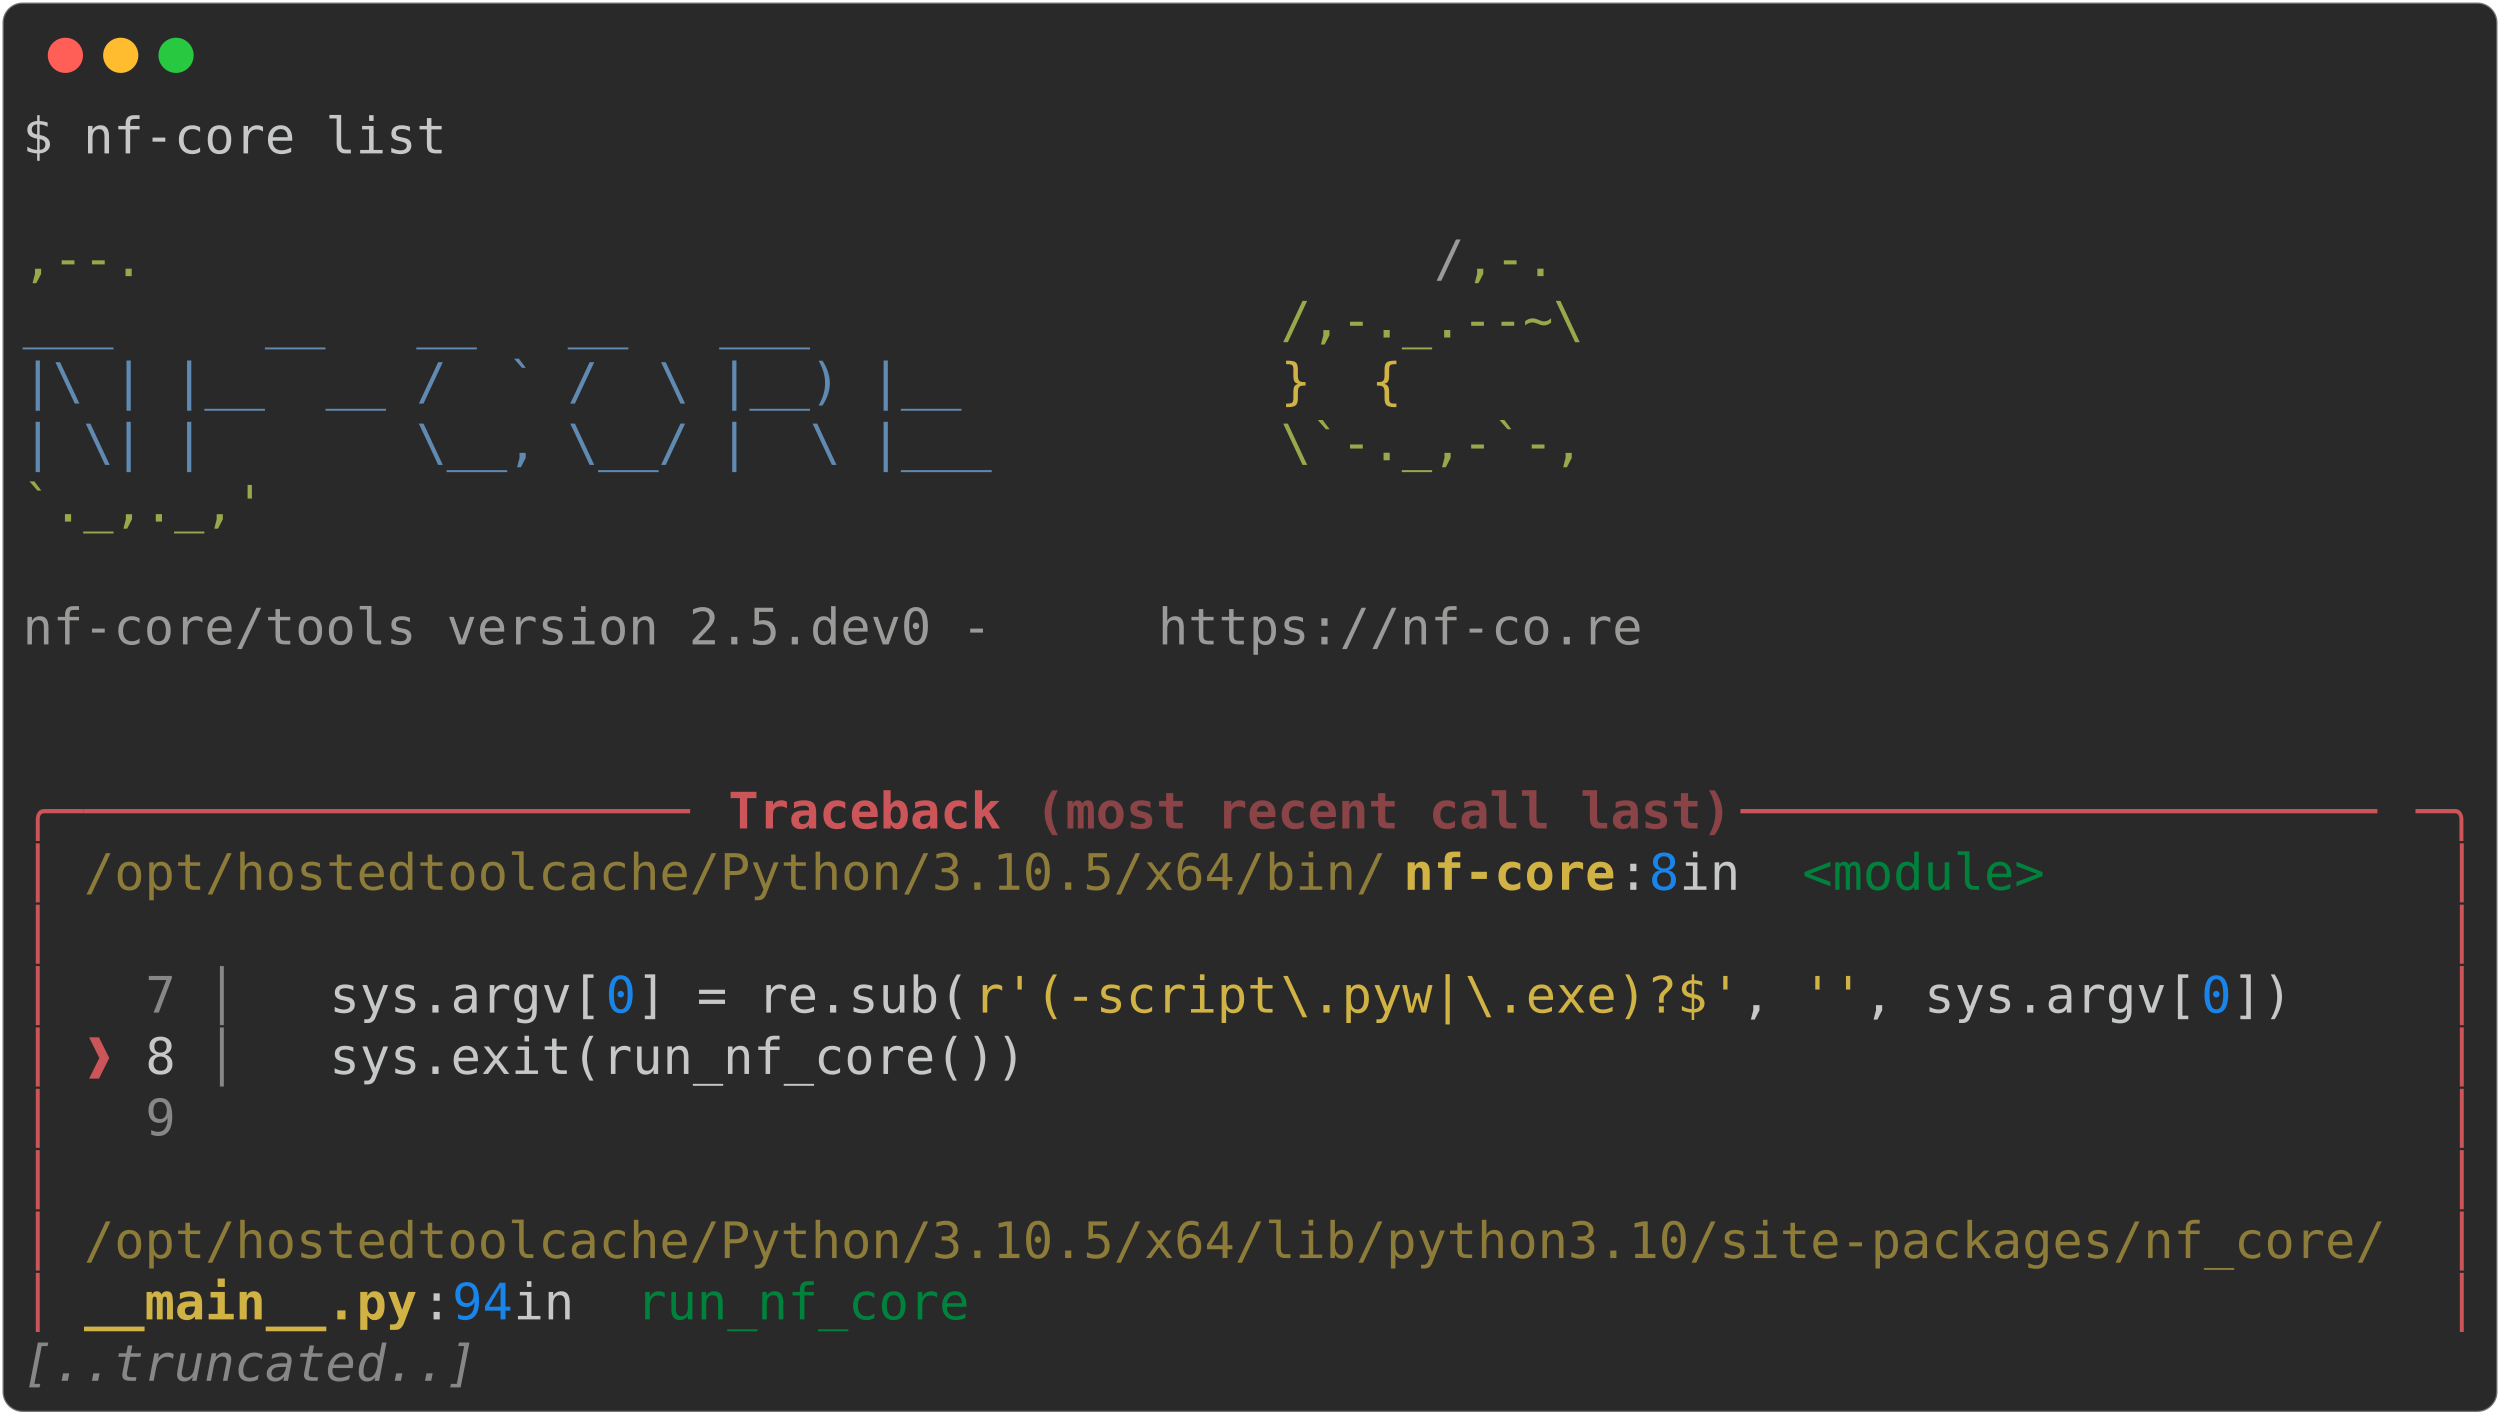
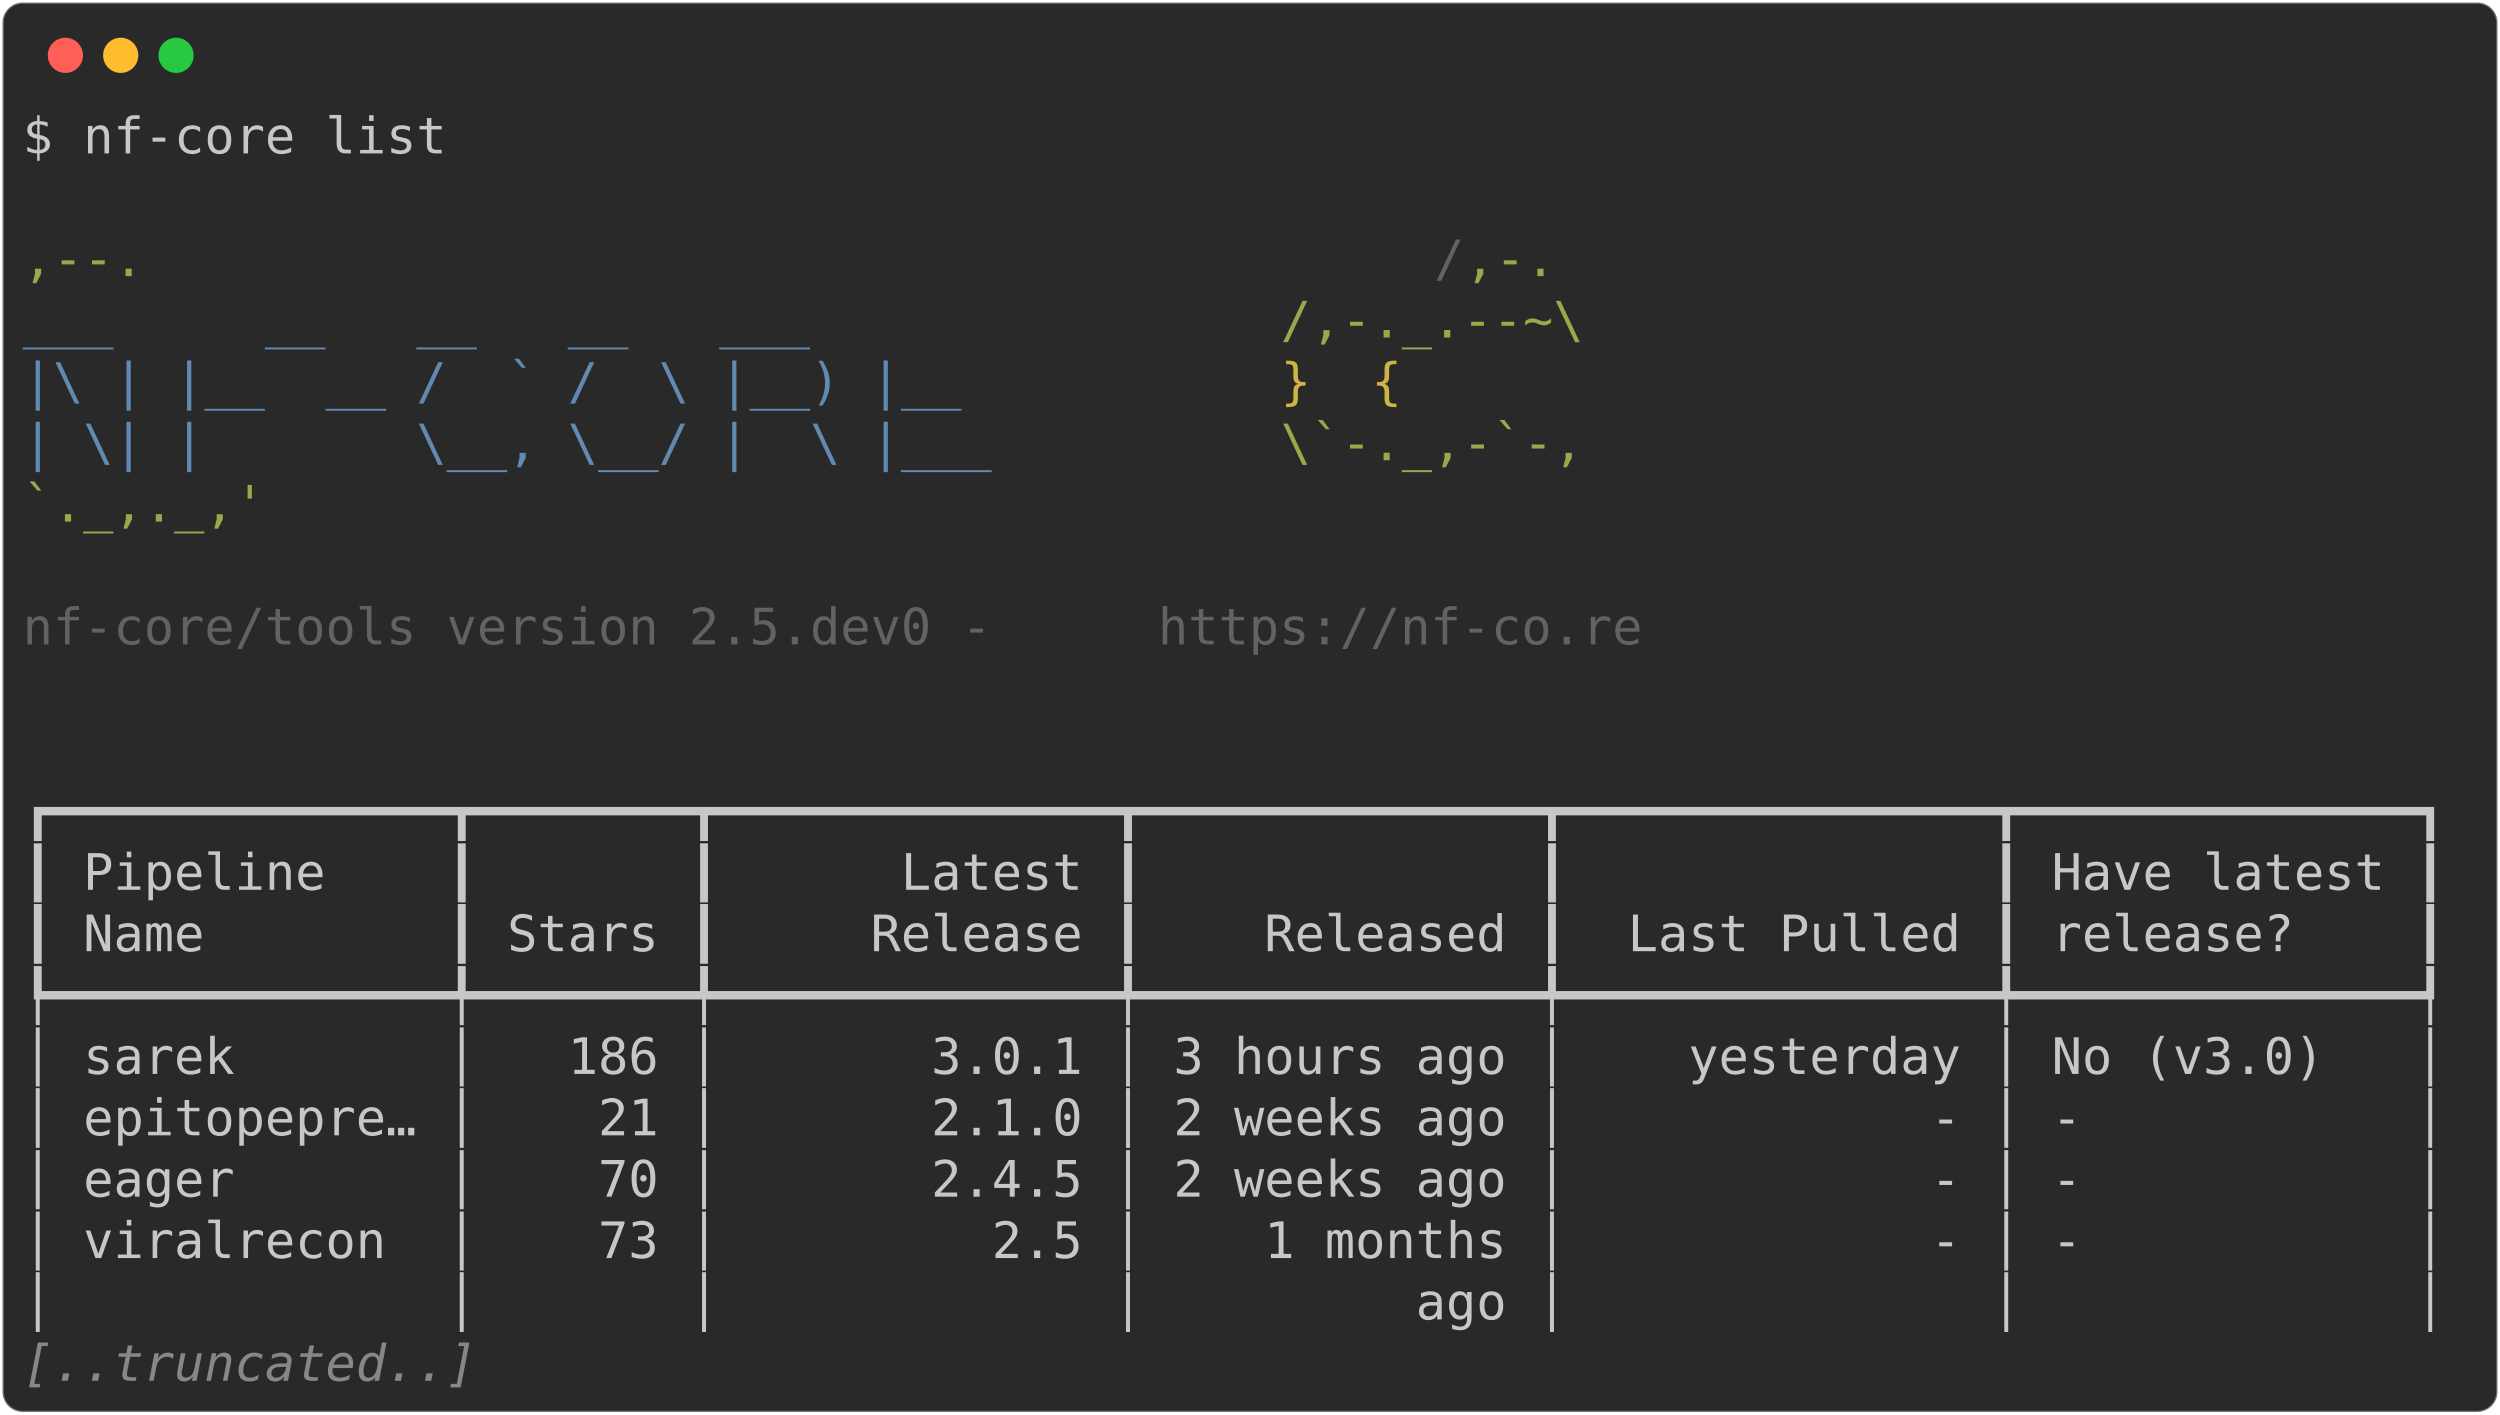
<svg xmlns="http://www.w3.org/2000/svg" class="rich-terminal" viewBox="0 0 994 562.4">
  <style>

    @font-face {
        font-family: "Fira Code";
        src: local("FiraCode-Regular"),
                url("https://cdnjs.cloudflare.com/ajax/libs/firacode/6.2.0/woff2/FiraCode-Regular.woff2") format("woff2"),
                url("https://cdnjs.cloudflare.com/ajax/libs/firacode/6.2.0/woff/FiraCode-Regular.woff") format("woff");
        font-style: normal;
        font-weight: 400;
    }
    @font-face {
        font-family: "Fira Code";
        src: local("FiraCode-Bold"),
                url("https://cdnjs.cloudflare.com/ajax/libs/firacode/6.2.0/woff2/FiraCode-Bold.woff2") format("woff2"),
                url("https://cdnjs.cloudflare.com/ajax/libs/firacode/6.2.0/woff/FiraCode-Bold.woff") format("woff");
        font-style: bold;
        font-weight: 700;
    }

-     .terminal-4234763330-matrix {
+     .terminal-517494032-matrix {
        font-family: Fira Code, monospace;
        font-size: 20px;
        line-height: 24.4px;
        font-variant-east-asian: full-width;
    }

-     .terminal-4234763330-title {
+     .terminal-517494032-title {
        font-size: 18px;
        font-weight: bold;
        font-family: arial;
    }

-     .terminal-4234763330-r1 { fill: #c5c8c6 }
- .terminal-4234763330-r2 { fill: #98a84b }
- .terminal-4234763330-r3 { fill: #9a9b99 }
- .terminal-4234763330-r4 { fill: #608ab1 }
- .terminal-4234763330-r5 { fill: #d0b344 }
- .terminal-4234763330-r6 { fill: #cc555a }
- .terminal-4234763330-r7 { fill: #cc555a;font-weight: bold }
- .terminal-4234763330-r8 { fill: #8a4346;font-weight: bold }
- .terminal-4234763330-r9 { fill: #8d7b39 }
- .terminal-4234763330-r10 { fill: #d0b344;font-weight: bold }
- .terminal-4234763330-r11 { fill: #1984e9 }
- .terminal-4234763330-r12 { fill: #00823d }
- .terminal-4234763330-r13 { fill: #868887 }
- .terminal-4234763330-r14 { fill: #868887;font-style: italic; }
+     .terminal-517494032-r1 { fill: #c5c8c6 }
+ .terminal-517494032-r2 { fill: #98a84b }
+ .terminal-517494032-r3 { fill: #626262 }
+ .terminal-517494032-r4 { fill: #608ab1 }
+ .terminal-517494032-r5 { fill: #d0b344 }
+ .terminal-517494032-r6 { fill: #868887;font-style: italic; }
    </style>
  <defs>
-     <clipPath id="terminal-4234763330-clip-terminal">
+     <clipPath id="terminal-517494032-clip-terminal">
      <rect x="0" y="0" width="975.0" height="511.4" />
    </clipPath>
-     <clipPath id="terminal-4234763330-line-0">
+     <clipPath id="terminal-517494032-line-0">
      <rect x="0" y="1.5" width="976" height="24.65" />
    </clipPath>
-     <clipPath id="terminal-4234763330-line-1">
+     <clipPath id="terminal-517494032-line-1">
      <rect x="0" y="25.9" width="976" height="24.65" />
    </clipPath>
-     <clipPath id="terminal-4234763330-line-2">
+     <clipPath id="terminal-517494032-line-2">
      <rect x="0" y="50.3" width="976" height="24.65" />
    </clipPath>
-     <clipPath id="terminal-4234763330-line-3">
+     <clipPath id="terminal-517494032-line-3">
      <rect x="0" y="74.7" width="976" height="24.65" />
    </clipPath>
-     <clipPath id="terminal-4234763330-line-4">
+     <clipPath id="terminal-517494032-line-4">
      <rect x="0" y="99.1" width="976" height="24.65" />
    </clipPath>
-     <clipPath id="terminal-4234763330-line-5">
+     <clipPath id="terminal-517494032-line-5">
      <rect x="0" y="123.5" width="976" height="24.65" />
    </clipPath>
-     <clipPath id="terminal-4234763330-line-6">
+     <clipPath id="terminal-517494032-line-6">
      <rect x="0" y="147.9" width="976" height="24.65" />
    </clipPath>
-     <clipPath id="terminal-4234763330-line-7">
+     <clipPath id="terminal-517494032-line-7">
      <rect x="0" y="172.3" width="976" height="24.65" />
    </clipPath>
-     <clipPath id="terminal-4234763330-line-8">
+     <clipPath id="terminal-517494032-line-8">
      <rect x="0" y="196.7" width="976" height="24.65" />
    </clipPath>
-     <clipPath id="terminal-4234763330-line-9">
+     <clipPath id="terminal-517494032-line-9">
      <rect x="0" y="221.1" width="976" height="24.65" />
    </clipPath>
-     <clipPath id="terminal-4234763330-line-10">
+     <clipPath id="terminal-517494032-line-10">
      <rect x="0" y="245.5" width="976" height="24.65" />
    </clipPath>
-     <clipPath id="terminal-4234763330-line-11">
+     <clipPath id="terminal-517494032-line-11">
      <rect x="0" y="269.9" width="976" height="24.65" />
    </clipPath>
-     <clipPath id="terminal-4234763330-line-12">
+     <clipPath id="terminal-517494032-line-12">
      <rect x="0" y="294.3" width="976" height="24.65" />
    </clipPath>
-     <clipPath id="terminal-4234763330-line-13">
+     <clipPath id="terminal-517494032-line-13">
      <rect x="0" y="318.7" width="976" height="24.65" />
    </clipPath>
-     <clipPath id="terminal-4234763330-line-14">
+     <clipPath id="terminal-517494032-line-14">
      <rect x="0" y="343.1" width="976" height="24.65" />
    </clipPath>
-     <clipPath id="terminal-4234763330-line-15">
+     <clipPath id="terminal-517494032-line-15">
      <rect x="0" y="367.5" width="976" height="24.65" />
    </clipPath>
-     <clipPath id="terminal-4234763330-line-16">
+     <clipPath id="terminal-517494032-line-16">
      <rect x="0" y="391.9" width="976" height="24.65" />
    </clipPath>
-     <clipPath id="terminal-4234763330-line-17">
+     <clipPath id="terminal-517494032-line-17">
      <rect x="0" y="416.3" width="976" height="24.65" />
    </clipPath>
-     <clipPath id="terminal-4234763330-line-18">
+     <clipPath id="terminal-517494032-line-18">
      <rect x="0" y="440.7" width="976" height="24.65" />
    </clipPath>
-     <clipPath id="terminal-4234763330-line-19">
+     <clipPath id="terminal-517494032-line-19">
      <rect x="0" y="465.1" width="976" height="24.65" />
    </clipPath>
  </defs>
  <rect fill="#292929" stroke="rgba(255,255,255,0.35)" stroke-width="1" x="1" y="1" width="992" height="560.4" rx="8" />
  <g transform="translate(26,22)">
    <circle cx="0" cy="0" r="7" fill="#ff5f57" />
    <circle cx="22" cy="0" r="7" fill="#febc2e" />
    <circle cx="44" cy="0" r="7" fill="#28c840" />
  </g>
-   <g transform="translate(9, 41)" clip-path="url(#terminal-4234763330-clip-terminal)">
-     <g class="terminal-4234763330-matrix">
-       <text class="terminal-4234763330-r1" x="0" y="20" textLength="170.8" clip-path="url(#terminal-4234763330-line-0)">$ nf-core list</text>
-       <text class="terminal-4234763330-r1" x="976" y="20" textLength="12.2" clip-path="url(#terminal-4234763330-line-0)">
+   <g transform="translate(9, 41)" clip-path="url(#terminal-517494032-clip-terminal)">
+     <g class="terminal-517494032-matrix">
+       <text class="terminal-517494032-r1" x="0" y="20" textLength="170.8" clip-path="url(#terminal-517494032-line-0)">$ nf-core list</text>
+       <text class="terminal-517494032-r1" x="976" y="20" textLength="12.2" clip-path="url(#terminal-517494032-line-0)">
</text>
-       <text class="terminal-4234763330-r1" x="976" y="44.4" textLength="12.2" clip-path="url(#terminal-4234763330-line-1)">
+       <text class="terminal-517494032-r1" x="976" y="44.4" textLength="12.2" clip-path="url(#terminal-517494032-line-1)">
</text>
-       <text class="terminal-4234763330-r2" x="0" y="68.8" textLength="561.2" clip-path="url(#terminal-4234763330-line-2)">                                          ,--.</text>
-       <text class="terminal-4234763330-r3" x="561.2" y="68.8" textLength="12.2" clip-path="url(#terminal-4234763330-line-2)">/</text>
-       <text class="terminal-4234763330-r2" x="573.4" y="68.8" textLength="36.6" clip-path="url(#terminal-4234763330-line-2)">,-.</text>
-       <text class="terminal-4234763330-r1" x="976" y="68.8" textLength="12.2" clip-path="url(#terminal-4234763330-line-2)">
+       <text class="terminal-517494032-r2" x="0" y="68.8" textLength="561.2" clip-path="url(#terminal-517494032-line-2)">                                          ,--.</text>
+       <text class="terminal-517494032-r3" x="561.2" y="68.8" textLength="12.2" clip-path="url(#terminal-517494032-line-2)">/</text>
+       <text class="terminal-517494032-r2" x="573.4" y="68.8" textLength="36.6" clip-path="url(#terminal-517494032-line-2)">,-.</text>
+       <text class="terminal-517494032-r1" x="976" y="68.8" textLength="12.2" clip-path="url(#terminal-517494032-line-2)">
</text>
-       <text class="terminal-4234763330-r4" x="0" y="93.2" textLength="500.2" clip-path="url(#terminal-4234763330-line-3)">          ___     __   __   __   ___     </text>
-       <text class="terminal-4234763330-r2" x="500.2" y="93.2" textLength="122" clip-path="url(#terminal-4234763330-line-3)">/,-._.--~\</text>
-       <text class="terminal-4234763330-r1" x="976" y="93.2" textLength="12.2" clip-path="url(#terminal-4234763330-line-3)">
+       <text class="terminal-517494032-r4" x="0" y="93.2" textLength="500.2" clip-path="url(#terminal-517494032-line-3)">          ___     __   __   __   ___     </text>
+       <text class="terminal-517494032-r2" x="500.2" y="93.2" textLength="122" clip-path="url(#terminal-517494032-line-3)">/,-._.--~\</text>
+       <text class="terminal-517494032-r1" x="976" y="93.2" textLength="12.2" clip-path="url(#terminal-517494032-line-3)">
</text>
-       <text class="terminal-4234763330-r4" x="0" y="117.6" textLength="500.2" clip-path="url(#terminal-4234763330-line-4)">    |\ | |__  __ /  ` /  \ |__) |__      </text>
-       <text class="terminal-4234763330-r5" x="500.2" y="117.6" textLength="85.4" clip-path="url(#terminal-4234763330-line-4)">   }  {</text>
-       <text class="terminal-4234763330-r1" x="976" y="117.6" textLength="12.2" clip-path="url(#terminal-4234763330-line-4)">
+       <text class="terminal-517494032-r4" x="0" y="117.6" textLength="500.2" clip-path="url(#terminal-517494032-line-4)">    |\ | |__  __ /  ` /  \ |__) |__      </text>
+       <text class="terminal-517494032-r5" x="500.2" y="117.6" textLength="85.4" clip-path="url(#terminal-517494032-line-4)">   }  {</text>
+       <text class="terminal-517494032-r1" x="976" y="117.6" textLength="12.2" clip-path="url(#terminal-517494032-line-4)">
</text>
-       <text class="terminal-4234763330-r4" x="0" y="142" textLength="500.2" clip-path="url(#terminal-4234763330-line-5)">    | \| |       \__, \__/ |  \ |___     </text>
-       <text class="terminal-4234763330-r2" x="500.2" y="142" textLength="122" clip-path="url(#terminal-4234763330-line-5)">\`-._,-`-,</text>
-       <text class="terminal-4234763330-r1" x="976" y="142" textLength="12.2" clip-path="url(#terminal-4234763330-line-5)">
+       <text class="terminal-517494032-r4" x="0" y="142" textLength="500.2" clip-path="url(#terminal-517494032-line-5)">    | \| |       \__, \__/ |  \ |___     </text>
+       <text class="terminal-517494032-r2" x="500.2" y="142" textLength="122" clip-path="url(#terminal-517494032-line-5)">\`-._,-`-,</text>
+       <text class="terminal-517494032-r1" x="976" y="142" textLength="12.2" clip-path="url(#terminal-517494032-line-5)">
</text>
-       <text class="terminal-4234763330-r2" x="0" y="166.4" textLength="610" clip-path="url(#terminal-4234763330-line-6)">                                          `._,._,'</text>
-       <text class="terminal-4234763330-r1" x="976" y="166.4" textLength="12.2" clip-path="url(#terminal-4234763330-line-6)">
+       <text class="terminal-517494032-r2" x="0" y="166.4" textLength="610" clip-path="url(#terminal-517494032-line-6)">                                          `._,._,'</text>
+       <text class="terminal-517494032-r1" x="976" y="166.4" textLength="12.2" clip-path="url(#terminal-517494032-line-6)">
</text>
-       <text class="terminal-4234763330-r1" x="976" y="190.8" textLength="12.2" clip-path="url(#terminal-4234763330-line-7)">
+       <text class="terminal-517494032-r1" x="976" y="190.8" textLength="12.2" clip-path="url(#terminal-517494032-line-7)">
</text>
-       <text class="terminal-4234763330-r3" x="0" y="215.2" textLength="451.4" clip-path="url(#terminal-4234763330-line-8)">    nf-core/tools version 2.5.dev0 - </text>
-       <text class="terminal-4234763330-r3" x="451.4" y="215.2" textLength="195.2" clip-path="url(#terminal-4234763330-line-8)">https://nf-co.re</text>
-       <text class="terminal-4234763330-r1" x="976" y="215.2" textLength="12.2" clip-path="url(#terminal-4234763330-line-8)">
+       <text class="terminal-517494032-r3" x="0" y="215.2" textLength="451.4" clip-path="url(#terminal-517494032-line-8)">    nf-core/tools version 2.5.dev0 - </text>
+       <text class="terminal-517494032-r3" x="451.4" y="215.2" textLength="195.2" clip-path="url(#terminal-517494032-line-8)">https://nf-co.re</text>
+       <text class="terminal-517494032-r1" x="976" y="215.2" textLength="12.2" clip-path="url(#terminal-517494032-line-8)">
</text>
-       <text class="terminal-4234763330-r1" x="976" y="239.6" textLength="12.2" clip-path="url(#terminal-4234763330-line-9)">
+       <text class="terminal-517494032-r1" x="976" y="239.6" textLength="12.2" clip-path="url(#terminal-517494032-line-9)">
</text>
-       <text class="terminal-4234763330-r1" x="976" y="264" textLength="12.2" clip-path="url(#terminal-4234763330-line-10)">
+       <text class="terminal-517494032-r1" x="976" y="264" textLength="12.2" clip-path="url(#terminal-517494032-line-10)">
</text>
-       <text class="terminal-4234763330-r6" x="0" y="288.4" textLength="24.4" clip-path="url(#terminal-4234763330-line-11)">╭─</text>
-       <text class="terminal-4234763330-r6" x="24.4" y="288.4" textLength="256.2" clip-path="url(#terminal-4234763330-line-11)">──────────────────── </text>
-       <text class="terminal-4234763330-r7" x="280.6" y="288.4" textLength="122" clip-path="url(#terminal-4234763330-line-11)">Traceback </text>
-       <text class="terminal-4234763330-r8" x="402.6" y="288.4" textLength="280.6" clip-path="url(#terminal-4234763330-line-11)">(most recent call last)</text>
-       <text class="terminal-4234763330-r6" x="683.2" y="288.4" textLength="268.4" clip-path="url(#terminal-4234763330-line-11)"> ─────────────────────</text>
-       <text class="terminal-4234763330-r6" x="951.6" y="288.4" textLength="24.4" clip-path="url(#terminal-4234763330-line-11)">─╮</text>
-       <text class="terminal-4234763330-r1" x="976" y="288.4" textLength="12.2" clip-path="url(#terminal-4234763330-line-11)">
+       <text class="terminal-517494032-r1" x="0" y="288.4" textLength="976" clip-path="url(#terminal-517494032-line-11)">┏━━━━━━━━━━━━━┳━━━━━━━┳━━━━━━━━━━━━━┳━━━━━━━━━━━━━┳━━━━━━━━━━━━━━┳━━━━━━━━━━━━━┓</text>
+       <text class="terminal-517494032-r1" x="976" y="288.4" textLength="12.2" clip-path="url(#terminal-517494032-line-11)">
</text>
-       <text class="terminal-4234763330-r6" x="0" y="312.8" textLength="12.2" clip-path="url(#terminal-4234763330-line-12)">│</text>
-       <text class="terminal-4234763330-r9" x="24.4" y="312.8" textLength="524.6" clip-path="url(#terminal-4234763330-line-12)">/opt/hostedtoolcache/Python/3.10.5/x64/bin/</text>
-       <text class="terminal-4234763330-r10" x="549" y="312.8" textLength="85.4" clip-path="url(#terminal-4234763330-line-12)">nf-core</text>
-       <text class="terminal-4234763330-r1" x="634.4" y="312.8" textLength="12.2" clip-path="url(#terminal-4234763330-line-12)">:</text>
-       <text class="terminal-4234763330-r11" x="646.6" y="312.8" textLength="12.2" clip-path="url(#terminal-4234763330-line-12)">8</text>
-       <text class="terminal-4234763330-r1" x="658.8" y="312.8" textLength="48.8" clip-path="url(#terminal-4234763330-line-12)"> in </text>
-       <text class="terminal-4234763330-r12" x="707.6" y="312.8" textLength="97.6" clip-path="url(#terminal-4234763330-line-12)">&lt;module&gt;</text>
-       <text class="terminal-4234763330-r6" x="963.8" y="312.8" textLength="12.2" clip-path="url(#terminal-4234763330-line-12)">│</text>
-       <text class="terminal-4234763330-r1" x="976" y="312.8" textLength="12.2" clip-path="url(#terminal-4234763330-line-12)">
+       <text class="terminal-517494032-r1" x="0" y="312.8" textLength="976" clip-path="url(#terminal-517494032-line-12)">┃ Pipeline    ┃       ┃      Latest ┃             ┃              ┃ Have latest ┃</text>
+       <text class="terminal-517494032-r1" x="976" y="312.8" textLength="12.2" clip-path="url(#terminal-517494032-line-12)">
</text>
-       <text class="terminal-4234763330-r6" x="0" y="337.2" textLength="12.2" clip-path="url(#terminal-4234763330-line-13)">│</text>
-       <text class="terminal-4234763330-r6" x="963.8" y="337.2" textLength="12.2" clip-path="url(#terminal-4234763330-line-13)">│</text>
-       <text class="terminal-4234763330-r1" x="976" y="337.2" textLength="12.2" clip-path="url(#terminal-4234763330-line-13)">
+       <text class="terminal-517494032-r1" x="0" y="337.2" textLength="976" clip-path="url(#terminal-517494032-line-13)">┃ Name        ┃ Stars ┃     Release ┃    Released ┃  Last Pulled ┃ release?    ┃</text>
+       <text class="terminal-517494032-r1" x="976" y="337.2" textLength="12.2" clip-path="url(#terminal-517494032-line-13)">
</text>
-       <text class="terminal-4234763330-r6" x="0" y="361.6" textLength="12.2" clip-path="url(#terminal-4234763330-line-14)">│</text>
-       <text class="terminal-4234763330-r13" x="48.8" y="361.6" textLength="24.4" clip-path="url(#terminal-4234763330-line-14)">7 </text>
-       <text class="terminal-4234763330-r13" x="73.2" y="361.6" textLength="48.8" clip-path="url(#terminal-4234763330-line-14)">│   </text>
-       <text class="terminal-4234763330-r1" x="122" y="361.6" textLength="109.8" clip-path="url(#terminal-4234763330-line-14)">sys.argv[</text>
-       <text class="terminal-4234763330-r11" x="231.8" y="361.6" textLength="12.2" clip-path="url(#terminal-4234763330-line-14)">0</text>
-       <text class="terminal-4234763330-r1" x="244" y="361.6" textLength="134.2" clip-path="url(#terminal-4234763330-line-14)">] = re.sub(</text>
-       <text class="terminal-4234763330-r5" x="378.2" y="361.6" textLength="12.2" clip-path="url(#terminal-4234763330-line-14)">r</text>
-       <text class="terminal-4234763330-r5" x="390.4" y="361.6" textLength="12.2" clip-path="url(#terminal-4234763330-line-14)">'</text>
-       <text class="terminal-4234763330-r5" x="402.6" y="361.6" textLength="97.6" clip-path="url(#terminal-4234763330-line-14)">(-script</text>
-       <text class="terminal-4234763330-r5" x="500.2" y="361.6" textLength="12.2" clip-path="url(#terminal-4234763330-line-14)">\</text>
-       <text class="terminal-4234763330-r5" x="512.4" y="361.6" textLength="61" clip-path="url(#terminal-4234763330-line-14)">.pyw|</text>
-       <text class="terminal-4234763330-r5" x="573.4" y="361.6" textLength="12.2" clip-path="url(#terminal-4234763330-line-14)">\</text>
-       <text class="terminal-4234763330-r5" x="585.6" y="361.6" textLength="85.4" clip-path="url(#terminal-4234763330-line-14)">.exe)?$</text>
-       <text class="terminal-4234763330-r5" x="671" y="361.6" textLength="12.2" clip-path="url(#terminal-4234763330-line-14)">'</text>
-       <text class="terminal-4234763330-r1" x="683.2" y="361.6" textLength="24.4" clip-path="url(#terminal-4234763330-line-14)">, </text>
-       <text class="terminal-4234763330-r5" x="707.6" y="361.6" textLength="12.2" clip-path="url(#terminal-4234763330-line-14)">'</text>
-       <text class="terminal-4234763330-r5" x="719.8" y="361.6" textLength="12.2" clip-path="url(#terminal-4234763330-line-14)">'</text>
-       <text class="terminal-4234763330-r1" x="732" y="361.6" textLength="134.2" clip-path="url(#terminal-4234763330-line-14)">, sys.argv[</text>
-       <text class="terminal-4234763330-r11" x="866.2" y="361.6" textLength="12.2" clip-path="url(#terminal-4234763330-line-14)">0</text>
-       <text class="terminal-4234763330-r1" x="878.4" y="361.6" textLength="85.4" clip-path="url(#terminal-4234763330-line-14)">])     </text>
-       <text class="terminal-4234763330-r6" x="963.8" y="361.6" textLength="12.2" clip-path="url(#terminal-4234763330-line-14)">│</text>
-       <text class="terminal-4234763330-r1" x="976" y="361.6" textLength="12.2" clip-path="url(#terminal-4234763330-line-14)">
+       <text class="terminal-517494032-r1" x="0" y="361.6" textLength="976" clip-path="url(#terminal-517494032-line-14)">┡━━━━━━━━━━━━━╇━━━━━━━╇━━━━━━━━━━━━━╇━━━━━━━━━━━━━╇━━━━━━━━━━━━━━╇━━━━━━━━━━━━━┩</text>
+       <text class="terminal-517494032-r1" x="976" y="361.6" textLength="12.2" clip-path="url(#terminal-517494032-line-14)">
</text>
-       <text class="terminal-4234763330-r6" x="0" y="386" textLength="12.2" clip-path="url(#terminal-4234763330-line-15)">│</text>
-       <text class="terminal-4234763330-r6" x="24.4" y="386" textLength="24.4" clip-path="url(#terminal-4234763330-line-15)">❱ </text>
-       <text class="terminal-4234763330-r1" x="48.8" y="386" textLength="24.4" clip-path="url(#terminal-4234763330-line-15)">8 </text>
-       <text class="terminal-4234763330-r13" x="73.2" y="386" textLength="48.8" clip-path="url(#terminal-4234763330-line-15)">│   </text>
-       <text class="terminal-4234763330-r1" x="122" y="386" textLength="841.8" clip-path="url(#terminal-4234763330-line-15)">sys.exit(run_nf_core())                                              </text>
-       <text class="terminal-4234763330-r6" x="963.8" y="386" textLength="12.2" clip-path="url(#terminal-4234763330-line-15)">│</text>
-       <text class="terminal-4234763330-r1" x="976" y="386" textLength="12.2" clip-path="url(#terminal-4234763330-line-15)">
+       <text class="terminal-517494032-r1" x="0" y="386" textLength="976" clip-path="url(#terminal-517494032-line-15)">│ sarek       │   186 │       3.0.1 │ 3 hours ago │    yesterday │ No (v3.0)   │</text>
+       <text class="terminal-517494032-r1" x="976" y="386" textLength="12.2" clip-path="url(#terminal-517494032-line-15)">
</text>
-       <text class="terminal-4234763330-r6" x="0" y="410.4" textLength="12.2" clip-path="url(#terminal-4234763330-line-16)">│</text>
-       <text class="terminal-4234763330-r13" x="48.8" y="410.4" textLength="24.4" clip-path="url(#terminal-4234763330-line-16)">9 </text>
-       <text class="terminal-4234763330-r6" x="963.8" y="410.4" textLength="12.2" clip-path="url(#terminal-4234763330-line-16)">│</text>
-       <text class="terminal-4234763330-r1" x="976" y="410.4" textLength="12.2" clip-path="url(#terminal-4234763330-line-16)">
+       <text class="terminal-517494032-r1" x="0" y="410.4" textLength="976" clip-path="url(#terminal-517494032-line-16)">│ epitopepre… │    21 │       2.1.0 │ 2 weeks ago │            - │ -           │</text>
+       <text class="terminal-517494032-r1" x="976" y="410.4" textLength="12.2" clip-path="url(#terminal-517494032-line-16)">
</text>
-       <text class="terminal-4234763330-r6" x="0" y="434.8" textLength="12.2" clip-path="url(#terminal-4234763330-line-17)">│</text>
-       <text class="terminal-4234763330-r6" x="963.8" y="434.8" textLength="12.2" clip-path="url(#terminal-4234763330-line-17)">│</text>
-       <text class="terminal-4234763330-r1" x="976" y="434.8" textLength="12.2" clip-path="url(#terminal-4234763330-line-17)">
+       <text class="terminal-517494032-r1" x="0" y="434.8" textLength="976" clip-path="url(#terminal-517494032-line-17)">│ eager       │    70 │       2.4.5 │ 2 weeks ago │            - │ -           │</text>
+       <text class="terminal-517494032-r1" x="976" y="434.8" textLength="12.2" clip-path="url(#terminal-517494032-line-17)">
</text>
-       <text class="terminal-4234763330-r6" x="0" y="459.2" textLength="12.2" clip-path="url(#terminal-4234763330-line-18)">│</text>
-       <text class="terminal-4234763330-r9" x="24.4" y="459.2" textLength="927.2" clip-path="url(#terminal-4234763330-line-18)">/opt/hostedtoolcache/Python/3.10.5/x64/lib/python3.10/site-packages/nf_core/</text>
-       <text class="terminal-4234763330-r6" x="963.8" y="459.2" textLength="12.2" clip-path="url(#terminal-4234763330-line-18)">│</text>
-       <text class="terminal-4234763330-r1" x="976" y="459.2" textLength="12.2" clip-path="url(#terminal-4234763330-line-18)">
+       <text class="terminal-517494032-r1" x="0" y="459.2" textLength="976" clip-path="url(#terminal-517494032-line-18)">│ viralrecon  │    73 │         2.5 │    1 months │            - │ -           │</text>
+       <text class="terminal-517494032-r1" x="976" y="459.2" textLength="12.2" clip-path="url(#terminal-517494032-line-18)">
</text>
-       <text class="terminal-4234763330-r6" x="0" y="483.6" textLength="12.2" clip-path="url(#terminal-4234763330-line-19)">│</text>
-       <text class="terminal-4234763330-r10" x="24.4" y="483.6" textLength="134.2" clip-path="url(#terminal-4234763330-line-19)">__main__.py</text>
-       <text class="terminal-4234763330-r1" x="158.6" y="483.6" textLength="12.2" clip-path="url(#terminal-4234763330-line-19)">:</text>
-       <text class="terminal-4234763330-r11" x="170.8" y="483.6" textLength="24.4" clip-path="url(#terminal-4234763330-line-19)">94</text>
-       <text class="terminal-4234763330-r1" x="195.2" y="483.6" textLength="48.8" clip-path="url(#terminal-4234763330-line-19)"> in </text>
-       <text class="terminal-4234763330-r12" x="244" y="483.6" textLength="134.2" clip-path="url(#terminal-4234763330-line-19)">run_nf_core</text>
-       <text class="terminal-4234763330-r6" x="963.8" y="483.6" textLength="12.2" clip-path="url(#terminal-4234763330-line-19)">│</text>
-       <text class="terminal-4234763330-r1" x="976" y="483.6" textLength="12.2" clip-path="url(#terminal-4234763330-line-19)">
+       <text class="terminal-517494032-r1" x="0" y="483.6" textLength="976" clip-path="url(#terminal-517494032-line-19)">│             │       │             │         ago │              │             │</text>
+       <text class="terminal-517494032-r1" x="976" y="483.6" textLength="12.2" clip-path="url(#terminal-517494032-line-19)">
</text>
-       <text class="terminal-4234763330-r14" x="0" y="508" textLength="183" clip-path="url(#terminal-4234763330-line-20)">[..truncated..]</text>
-       <text class="terminal-4234763330-r1" x="976" y="508" textLength="12.2" clip-path="url(#terminal-4234763330-line-20)">
+       <text class="terminal-517494032-r6" x="0" y="508" textLength="183" clip-path="url(#terminal-517494032-line-20)">[..truncated..]</text>
+       <text class="terminal-517494032-r1" x="976" y="508" textLength="12.2" clip-path="url(#terminal-517494032-line-20)">
</text>
    </g>
  </g>
</svg>
